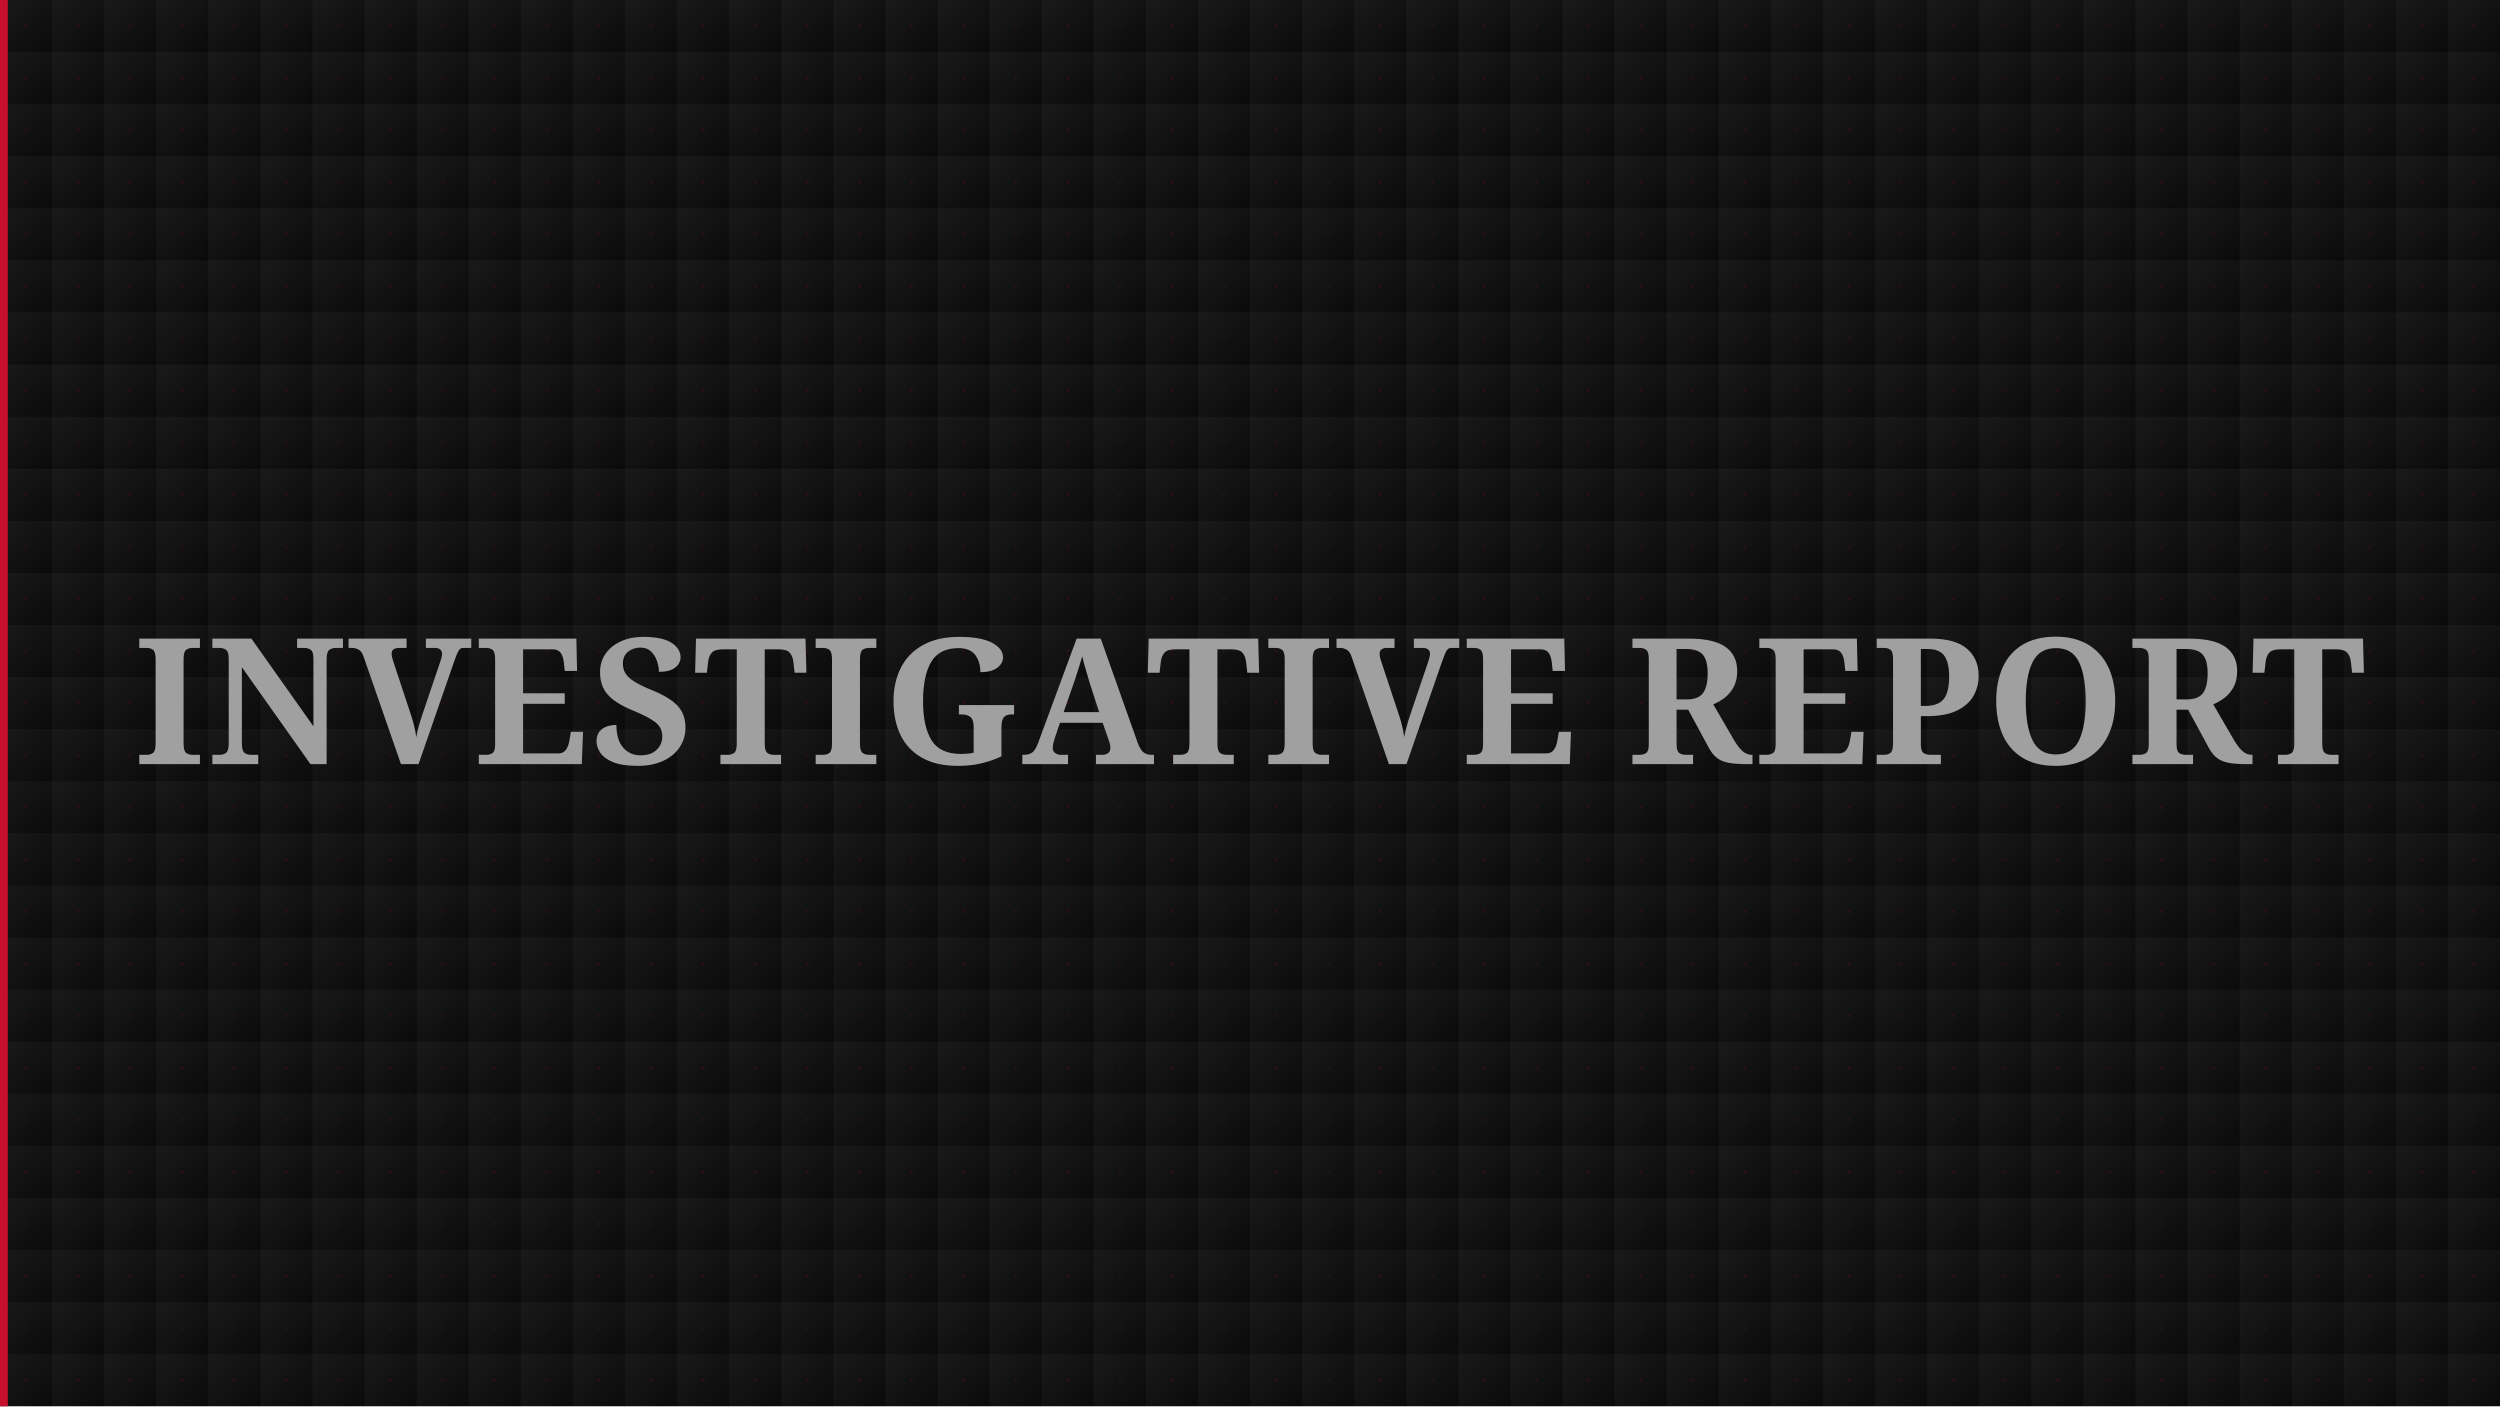
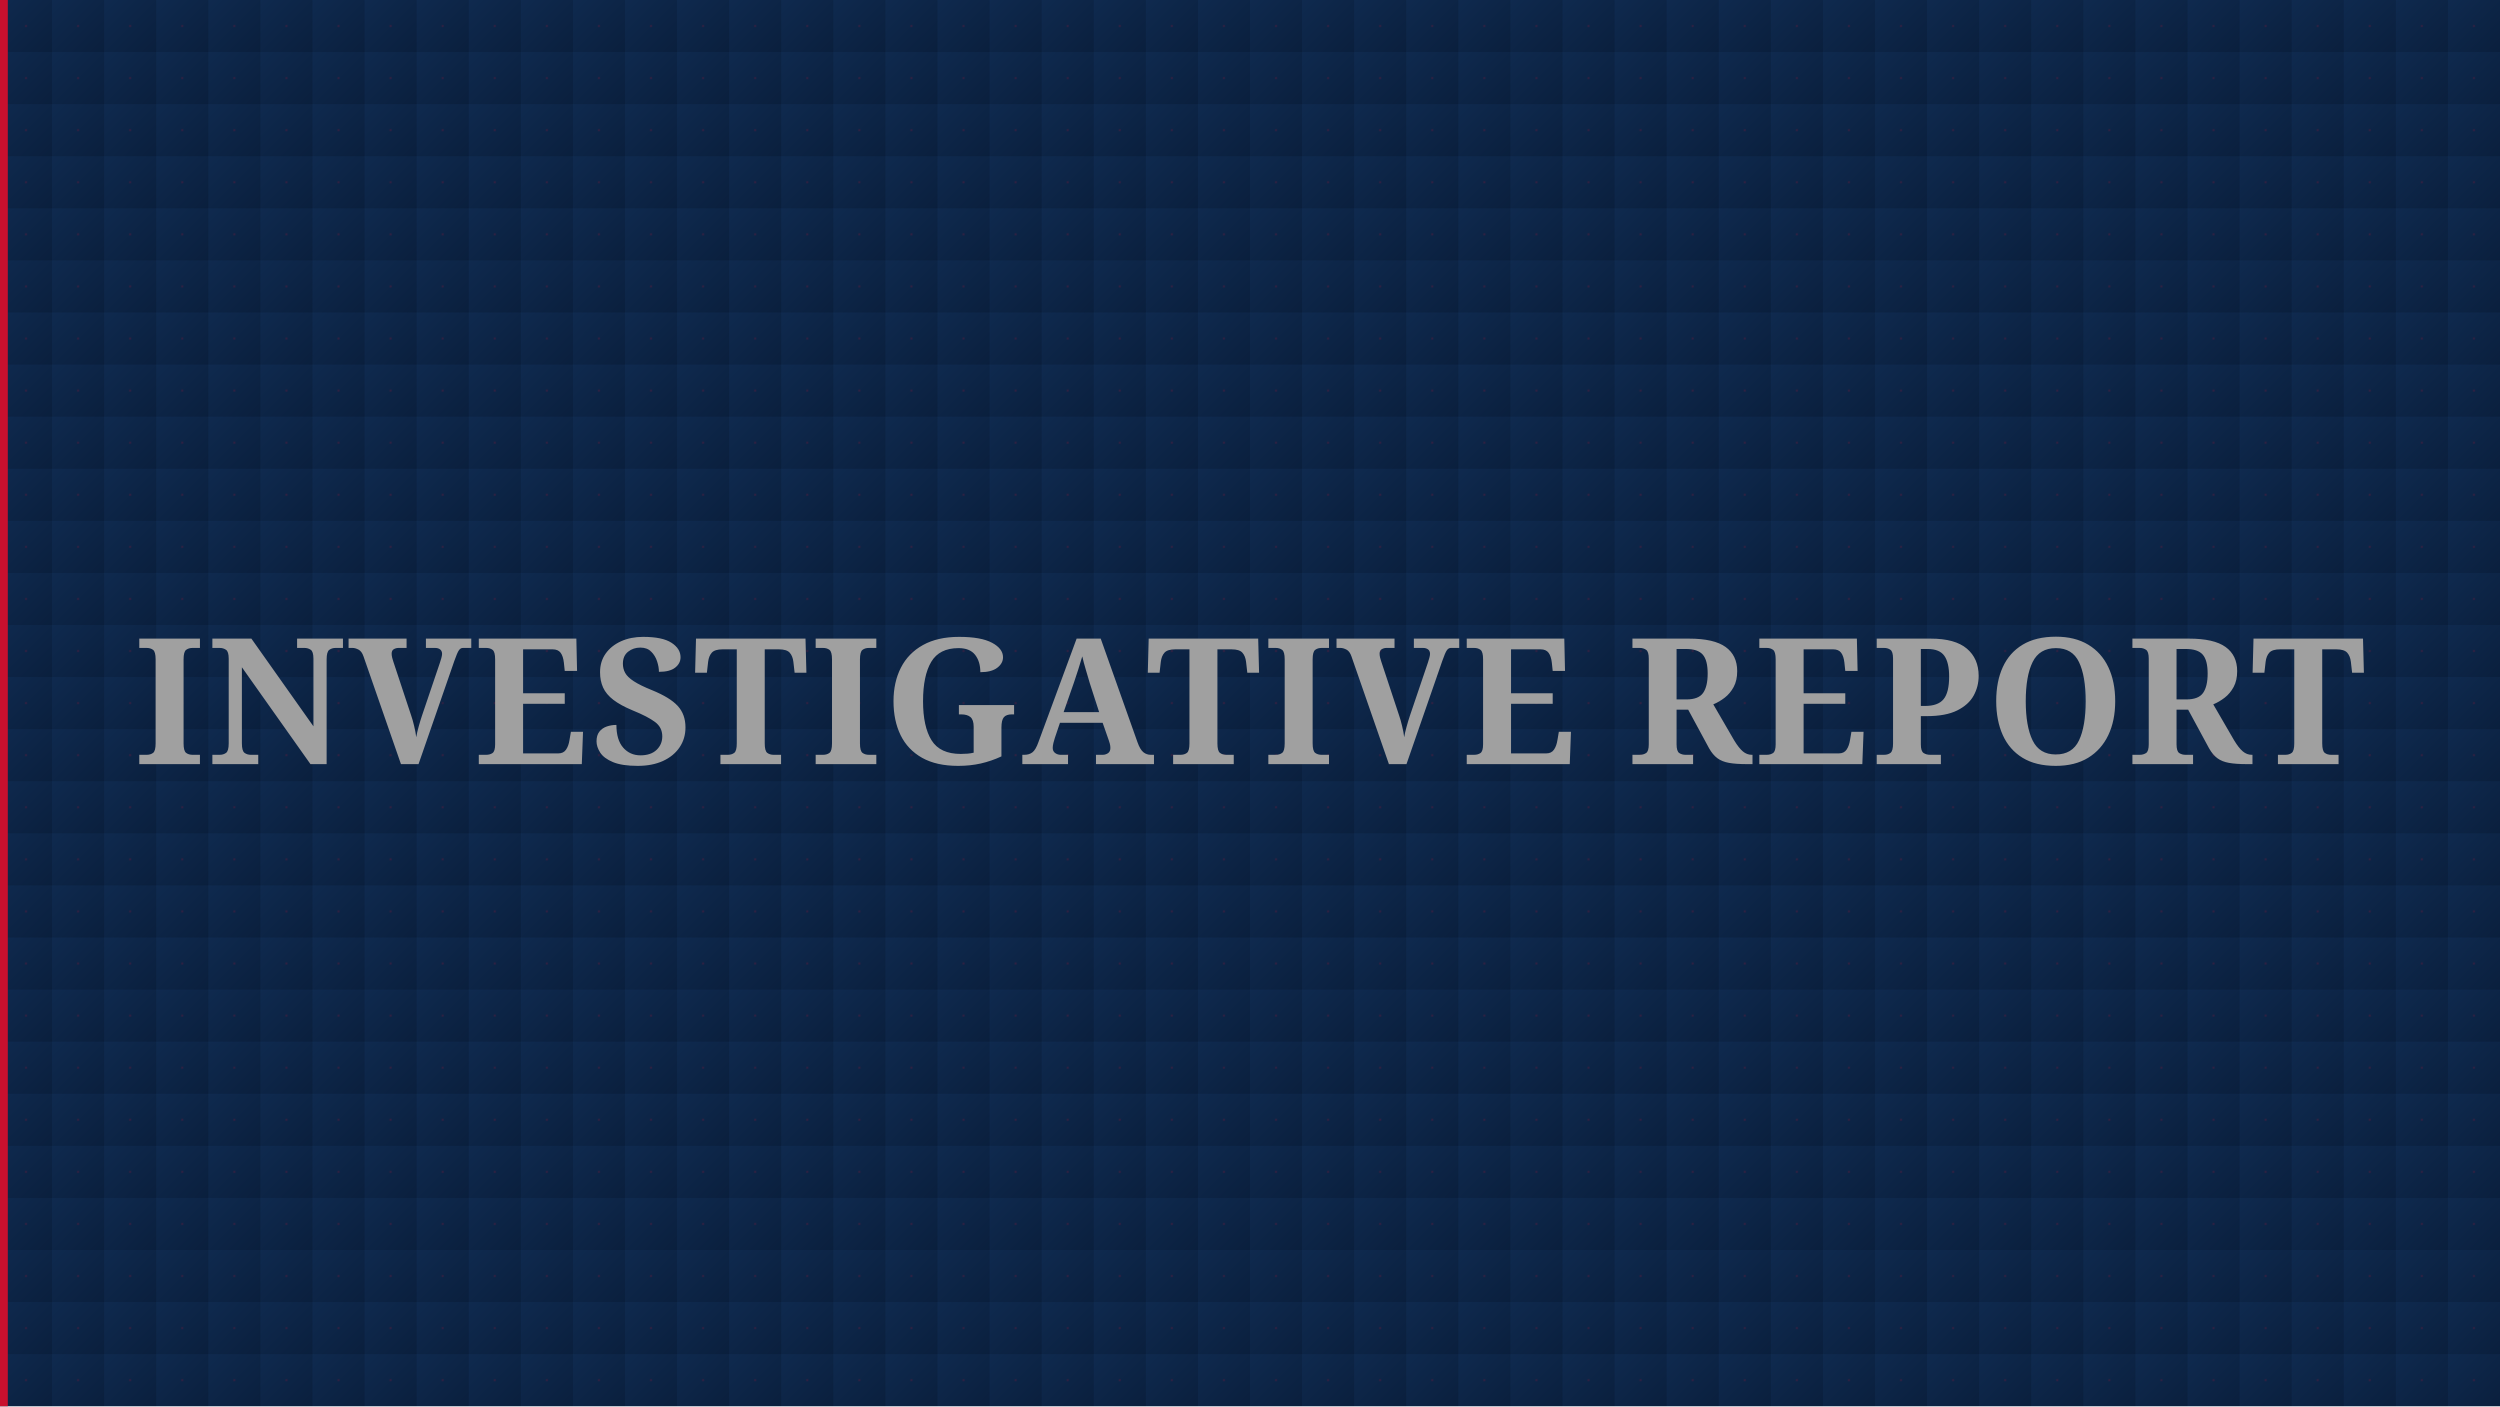
<svg xmlns="http://www.w3.org/2000/svg" viewBox="0 0 1920 1080" preserveAspectRatio="xMidYMid slice">
  <defs>
    <linearGradient id="g" x1="0" y1="0" x2="1" y2="1">
-       <stop offset="0" stop-color="#1a1a1a" />
-       <stop offset="1" stop-color="#0a0a0a" />
+       <stop offset="0" stop-color="#0f2a4f" />
+       <stop offset="1" stop-color="#0a1f3d" />
    </linearGradient>
    <pattern id="p" x="0" y="0" width="40" height="40" patternUnits="userSpaceOnUse">
      <rect width="40" height="40" fill="url(#g)" />
      <circle cx="20" cy="20" r="1" fill="#c8102e" opacity="0.15" />
    </pattern>
  </defs>
  <rect width="1920" height="1080" fill="url(#p)" />
  <rect x="0" y="0" width="6" height="1080" fill="#c8102e" />
  <text x="50%" y="50%" font-family="Georgia, serif" font-size="135" font-weight="900" fill="#a0a0a0" text-anchor="middle" dominant-baseline="middle" letter-spacing="2">INVESTIGATIVE REPORT</text>
</svg>
